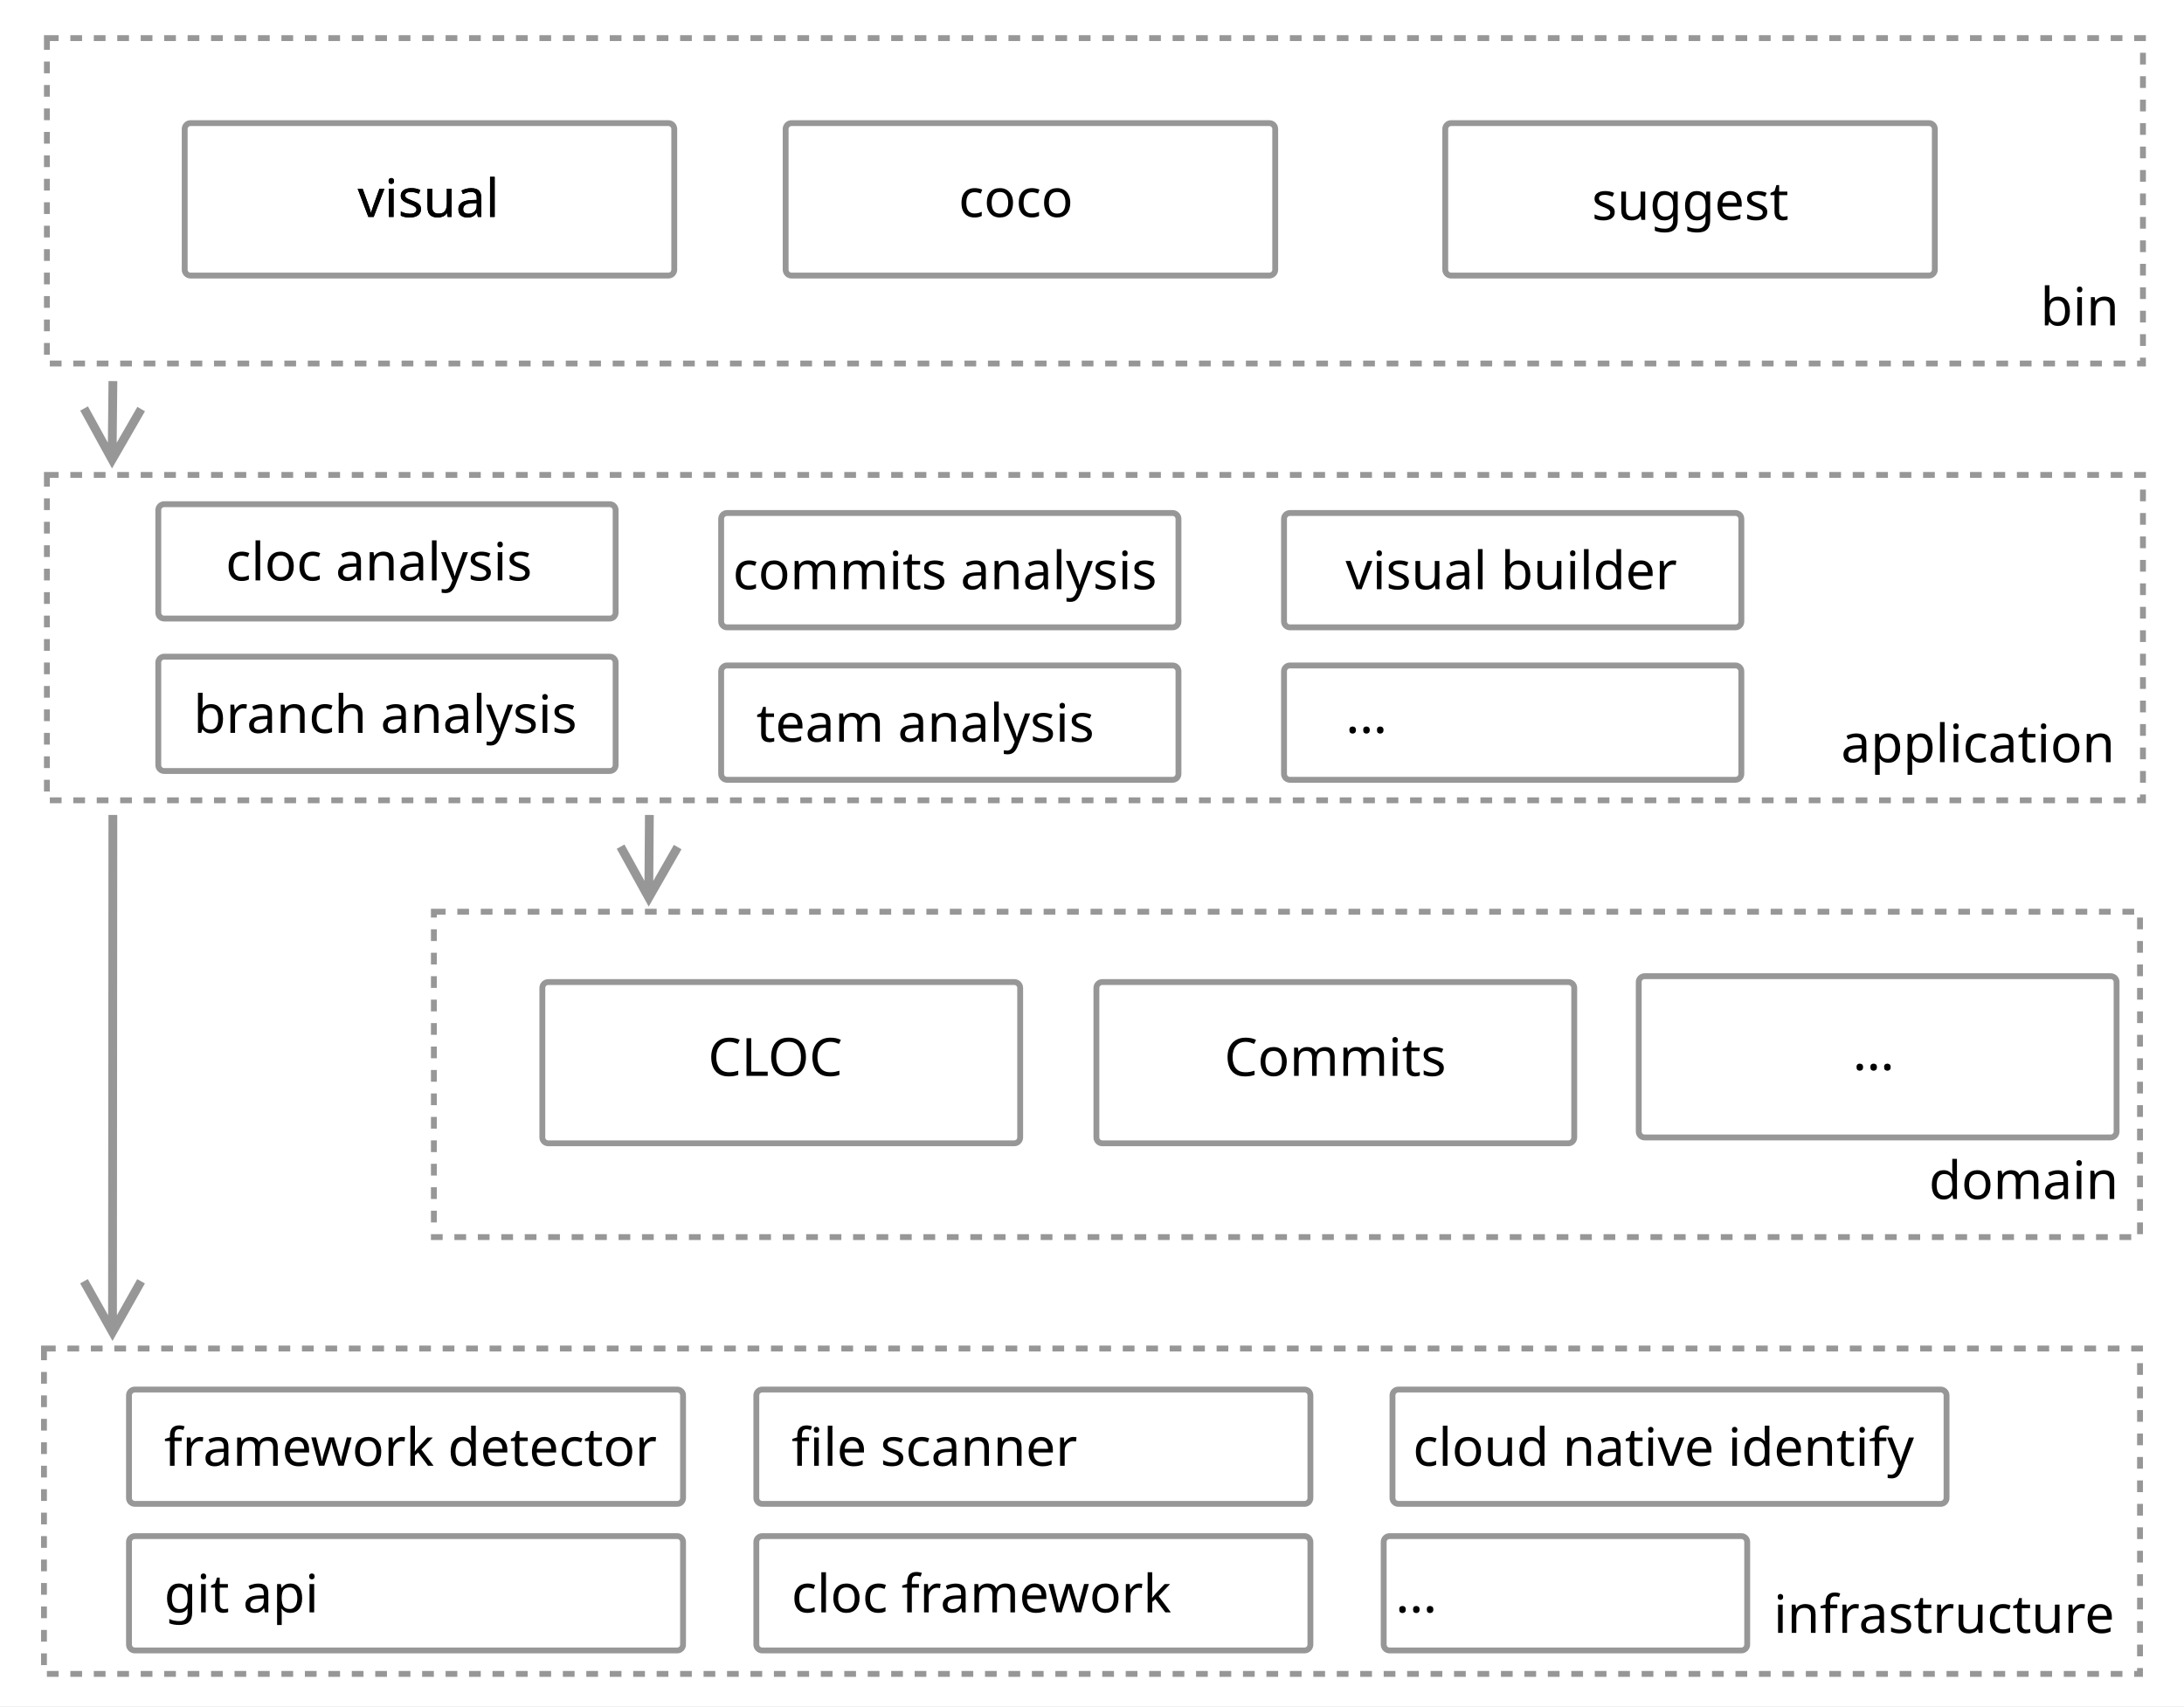
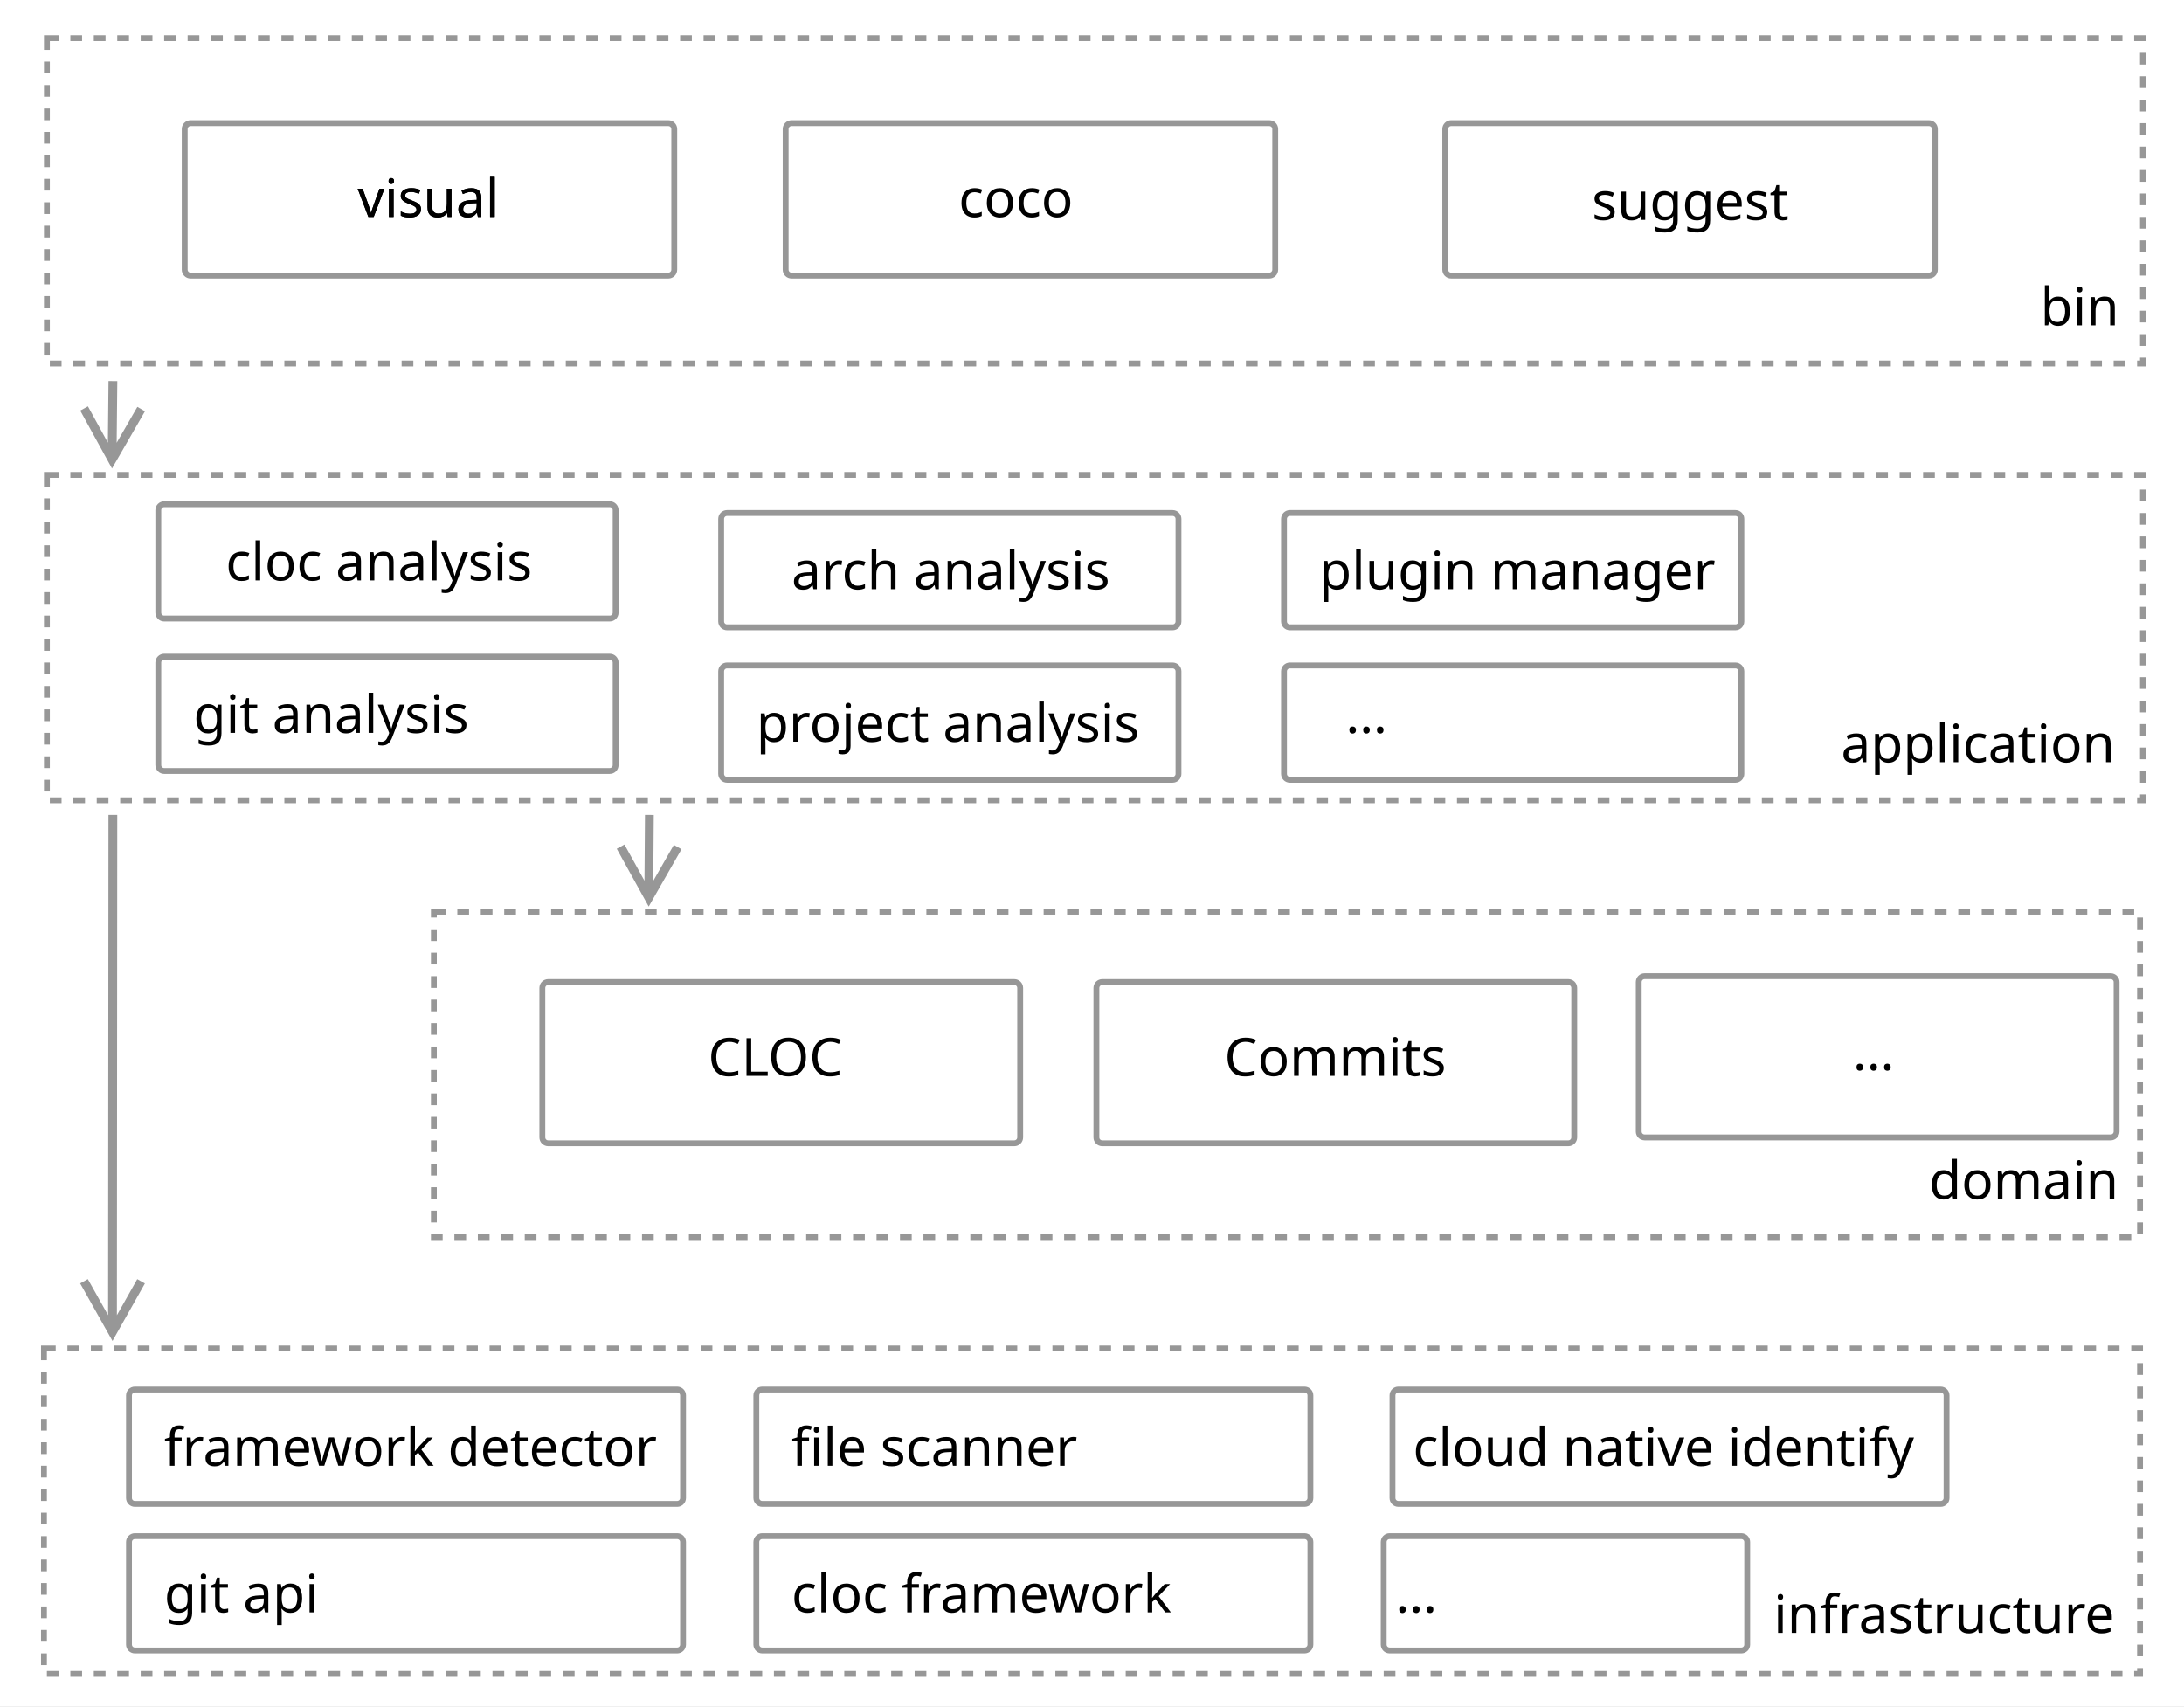
<svg xmlns="http://www.w3.org/2000/svg" width="745px" height="582px" viewBox="0 0 745 582" version="1.1">
  <g id="Page-1" stroke="none" stroke-width="1" fill="none" fill-rule="evenodd">
-     <g id="clean">
+     <g id="core">
      <rect id="Rectangle" fill="#FFFFFF" x="0" y="0" width="745" height="582" />
      <g id="domain" transform="translate(148, 311)">
        <path d="M0,0 L582,0 L582,111 L0,111 L0,0 Z" id="Rectangle" stroke="#979797" stroke-width="2" stroke-dasharray="4,4" />
        <rect id="Rectangle" stroke="#979797" stroke-width="2" x="37" y="24" width="163" height="55" rx="2" />
        <text id="CLOC" font-family="PingFangSC-Semibold, PingFang SC" font-size="18" font-weight="500" fill="#000000">
          <tspan x="93.521" y="56">CLOC</tspan>
        </text>
        <rect id="Rectangle" stroke="#979797" stroke-width="2" x="226" y="24" width="163" height="55" rx="2" />
        <text id="Commits" font-family="PingFangSC-Semibold, PingFang SC" font-size="18" font-weight="500" fill="#000000">
          <tspan x="269.642" y="56">Commits</tspan>
        </text>
        <rect id="Rectangle" stroke="#979797" stroke-width="2" x="411" y="22" width="163" height="55" rx="2" />
        <text id="…" font-family="PingFangSC-Semibold, PingFang SC" font-size="18" font-weight="500" fill="#000000">
          <tspan x="484" y="54">…</tspan>
        </text>
        <text font-family="PingFangSC-Semibold, PingFang SC" font-size="18" font-weight="500" fill="#000000">
          <tspan x="510" y="98">domain</tspan>
        </text>
      </g>
      <g id="app" transform="translate(16, 162)">
        <path d="M0,0 L715,0 L715,111 L0,111 L0,0 Z" id="Rectangle" stroke="#979797" stroke-width="2" stroke-dasharray="4,4" />
        <text id="application" font-family="PingFangSC-Semibold, PingFang SC" font-size="18" font-weight="500" fill="#000000">
          <tspan x="612" y="98">application</tspan>
        </text>
        <rect id="Rectangle" stroke="#979797" stroke-width="2" x="38" y="10" width="156" height="39" rx="2" />
        <rect id="Rectangle" stroke="#979797" stroke-width="2" x="38" y="62" width="156" height="39" rx="2" />
        <rect id="Rectangle" stroke="#979797" stroke-width="2" x="230" y="13" width="156" height="39" rx="2" />
        <rect id="Rectangle" stroke="#979797" stroke-width="2" x="230" y="65" width="156" height="39" rx="2" />
        <rect id="Rectangle" stroke="#979797" stroke-width="2" x="422" y="13" width="156" height="39" rx="2" />
        <rect id="Rectangle" stroke="#979797" stroke-width="2" x="422" y="65" width="156" height="39" rx="2" />
        <text id="cloc-analysis" font-family="PingFangSC-Semibold, PingFang SC" font-size="18" font-weight="500" fill="#000000">
          <tspan x="61" y="36">cloc analysis</tspan>
        </text>
-         <text id="commits-analysis" font-family="PingFangSC-Semibold, PingFang SC" font-size="18" font-weight="500" fill="#000000">
-           <tspan x="234" y="39">commits analysis</tspan>
+         <text id="arch-analysis" font-family="PingFangSC-Semibold, PingFang SC" font-size="18" font-weight="500" fill="#000000">
+           <tspan x="254" y="39">arch analysis</tspan>
        </text>
-         <text id="branch-analysis" font-family="PingFangSC-Semibold, PingFang SC" font-size="18" font-weight="500" fill="#000000">
-           <tspan x="50" y="88">branch analysis</tspan>
+         <text id="git-analysis" font-family="PingFangSC-Semibold, PingFang SC" font-size="18" font-weight="500" fill="#000000">
+           <tspan x="50" y="88">git analysis</tspan>
        </text>
-         <text id="team-analysis" font-family="PingFangSC-Semibold, PingFang SC" font-size="18" font-weight="500" fill="#000000">
-           <tspan x="242" y="91">team analysis</tspan>
+         <text id="project-analysis" font-family="PingFangSC-Semibold, PingFang SC" font-size="18" font-weight="500" fill="#000000">
+           <tspan x="242" y="91">project analysis</tspan>
        </text>
-         <text id="visual-builder" font-family="PingFangSC-Semibold, PingFang SC" font-size="18" font-weight="500" fill="#000000">
-           <tspan x="443" y="39">visual builder</tspan>
+         <text id="plugin-manager" font-family="PingFangSC-Semibold, PingFang SC" font-size="18" font-weight="500" fill="#000000">
+           <tspan x="434" y="39">plugin manager</tspan>
        </text>
        <text id="…" font-family="PingFangSC-Semibold, PingFang SC" font-size="18" font-weight="500" fill="#000000">
          <tspan x="443" y="88">…</tspan>
        </text>
      </g>
      <g id="infra" transform="translate(15, 460)">
        <g id="Group-3" transform="translate(29, 14)">
          <rect id="Rectangle" stroke="#979797" stroke-width="2" x="0" y="0" width="189" height="39" rx="2" />
          <text id="framework-detector" font-family="PingFangSC-Semibold, PingFang SC" font-size="18" font-weight="500" fill="#000000">
            <tspan x="12" y="26">framework detector</tspan>
          </text>
        </g>
        <g id="Group-3" transform="translate(243, 14)">
          <rect id="Rectangle" stroke="#979797" stroke-width="2" x="0" y="0" width="189" height="39" rx="2" />
          <text id="file-scanner" font-family="PingFangSC-Semibold, PingFang SC" font-size="18" font-weight="500" fill="#000000">
            <tspan x="12" y="26">file scanner</tspan>
          </text>
        </g>
        <g id="Group-3" transform="translate(460, 14)">
          <rect id="Rectangle" stroke="#979797" stroke-width="2" x="0" y="0" width="189" height="39" rx="2" />
          <text id="cloud-native-identif" font-family="PingFangSC-Semibold, PingFang SC" font-size="18" font-weight="500" fill="#000000">
            <tspan x="7" y="26">cloud native identify</tspan>
          </text>
        </g>
        <g id="Group-3" transform="translate(457, 64)">
          <rect id="Rectangle" stroke="#979797" stroke-width="2" x="0" y="0" width="124" height="39" rx="2" />
          <text id="…" font-family="PingFangSC-Semibold, PingFang SC" font-size="18" font-weight="500" fill="#000000">
            <tspan x="4" y="26">…</tspan>
          </text>
        </g>
        <g id="Group-3" transform="translate(243, 64)">
          <rect id="Rectangle" stroke="#979797" stroke-width="2" x="0" y="0" width="189" height="39" rx="2" />
          <text id="cloc-framework" font-family="PingFangSC-Semibold, PingFang SC" font-size="18" font-weight="500" fill="#000000">
            <tspan x="12" y="26">cloc framework</tspan>
          </text>
        </g>
        <g id="Group-3" transform="translate(29, 64)">
          <rect id="Rectangle" stroke="#979797" stroke-width="2" x="0" y="0" width="189" height="39" rx="2" />
          <text id="git-api" font-family="PingFangSC-Semibold, PingFang SC" font-size="18" font-weight="500" fill="#000000">
            <tspan x="12" y="26">git api</tspan>
          </text>
        </g>
        <path d="M0,0 L715,0 L715,111 L0,111 L0,0 Z" id="Rectangle" stroke="#979797" stroke-width="2" stroke-dasharray="4,4" />
        <text id="infrastructure" font-family="PingFangSC-Semibold, PingFang SC" font-size="18" font-weight="500" fill="#000000">
          <tspan x="590" y="97">infrastructure</tspan>
        </text>
      </g>
      <g id="bin" transform="translate(16, 13)">
        <path d="M0,0 L715,0 L715,111 L0,111 L0,0 Z" id="Rectangle" stroke="#979797" stroke-width="2" stroke-dasharray="4,4" />
        <text font-family="PingFangSC-Semibold, PingFang SC" font-size="18" font-weight="500" fill="#000000">
          <tspan x="680" y="98">bin</tspan>
        </text>
        <rect id="Rectangle" stroke="#979797" stroke-width="2" x="47" y="29" width="167" height="52" rx="2" />
        <rect id="Rectangle" stroke="#979797" stroke-width="2" x="252" y="29" width="167" height="52" rx="2" />
        <rect id="Rectangle" stroke="#979797" stroke-width="2" x="477" y="29" width="167" height="52" rx="2" />
        <text id="visual" font-family="PingFangSC-Semibold, PingFang SC" font-size="18" font-weight="500" fill="#000000">
          <tspan x="106" y="61">visual</tspan>
        </text>
        <text id="visual" font-family="PingFangSC-Semibold, PingFang SC" font-size="18" font-weight="500" fill="#000000">
          <tspan x="106" y="61">visual</tspan>
        </text>
        <text id="coco" font-family="PingFangSC-Semibold, PingFang SC" font-size="18" font-weight="500" fill="#000000">
          <tspan x="311" y="61">coco</tspan>
        </text>
        <text id="suggest" font-family="PingFangSC-Semibold, PingFang SC" font-size="18" font-weight="500" fill="#000000">
          <tspan x="527" y="62">suggest</tspan>
        </text>
      </g>
      <path id="Line" d="M37.016,129.985 L40.015,130.016 L40,131.515 L39.904,140.786 L39.798,151.038 L46.104,140.095 L46.853,138.795 L49.453,140.293 L48.704,141.592 L39.539,157.499 L38.208,159.809 L36.925,157.472 L28.09,141.38 L27.368,140.065 L29.998,138.621 L30.72,139.936 L36.798,151.009 L36.905,140.755 L37,131.485 L37.016,129.985 Z" fill="#979797" fill-rule="nonzero" />
      <path id="Line" d="M37.001,277.999 L40.001,278.001 L40,279.501 L39.886,438.377 L39.878,448.649 L46.079,437.645 L46.815,436.338 L49.429,437.811 L48.693,439.118 L39.681,455.111 L38.372,457.435 L37.066,455.109 L28.078,439.103 L27.343,437.795 L29.959,436.326 L30.694,437.634 L36.878,448.648 L36.886,438.375 L37,279.499 L37.001,277.999 Z" fill="#979797" fill-rule="nonzero" />
      <path id="Line" d="M220.011,277.989 L223.011,278.011 L223,279.511 L222.922,290.213 L222.846,300.472 L229.12,289.509 L229.865,288.207 L232.469,289.697 L231.724,290.999 L222.607,306.932 L221.283,309.247 L219.993,306.913 L211.11,290.848 L210.384,289.535 L213.009,288.084 L213.735,289.396 L219.846,300.45 L219.922,290.191 L220,279.489 L220.011,277.989 Z" fill="#979797" fill-rule="nonzero" />
    </g>
  </g>
</svg>
